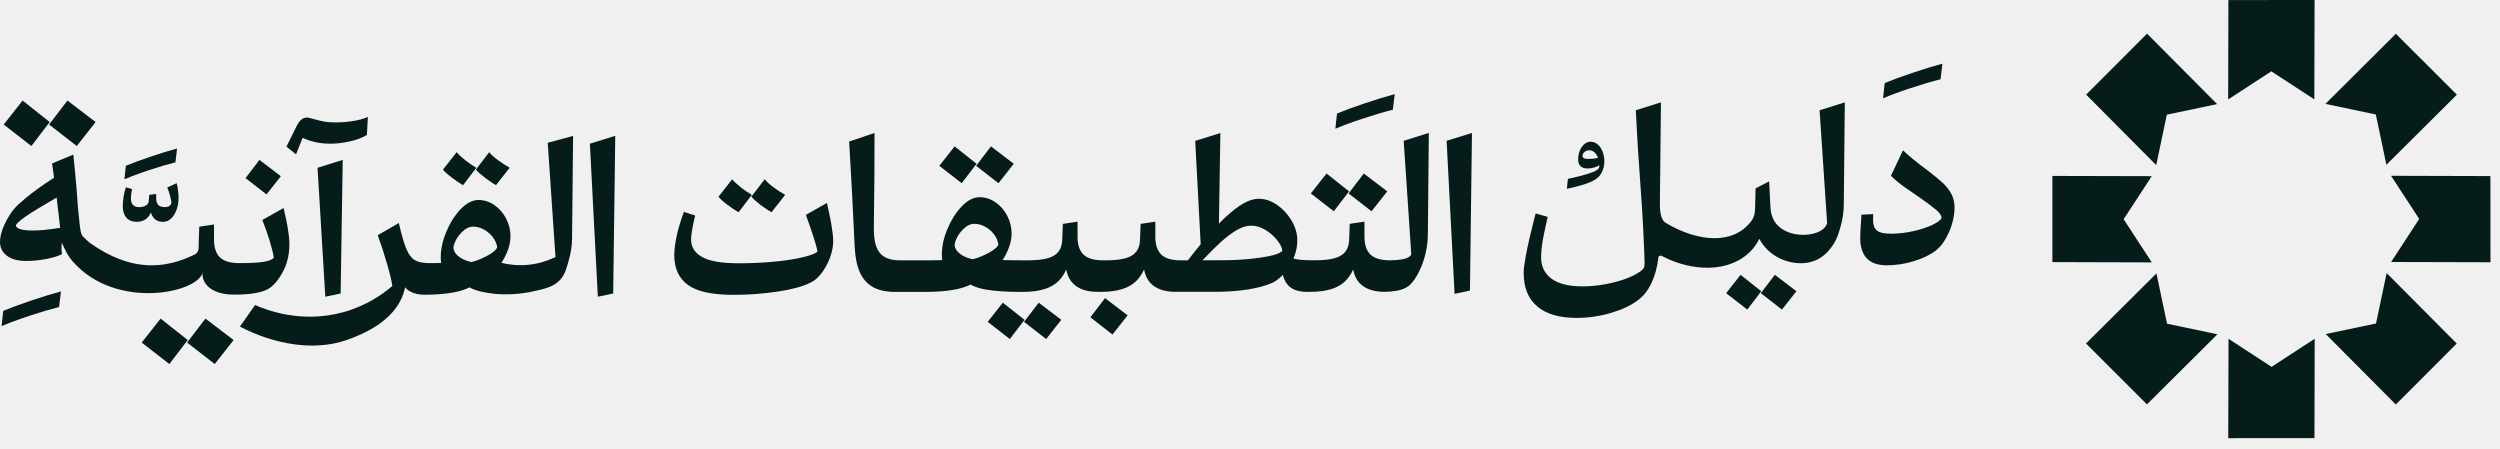
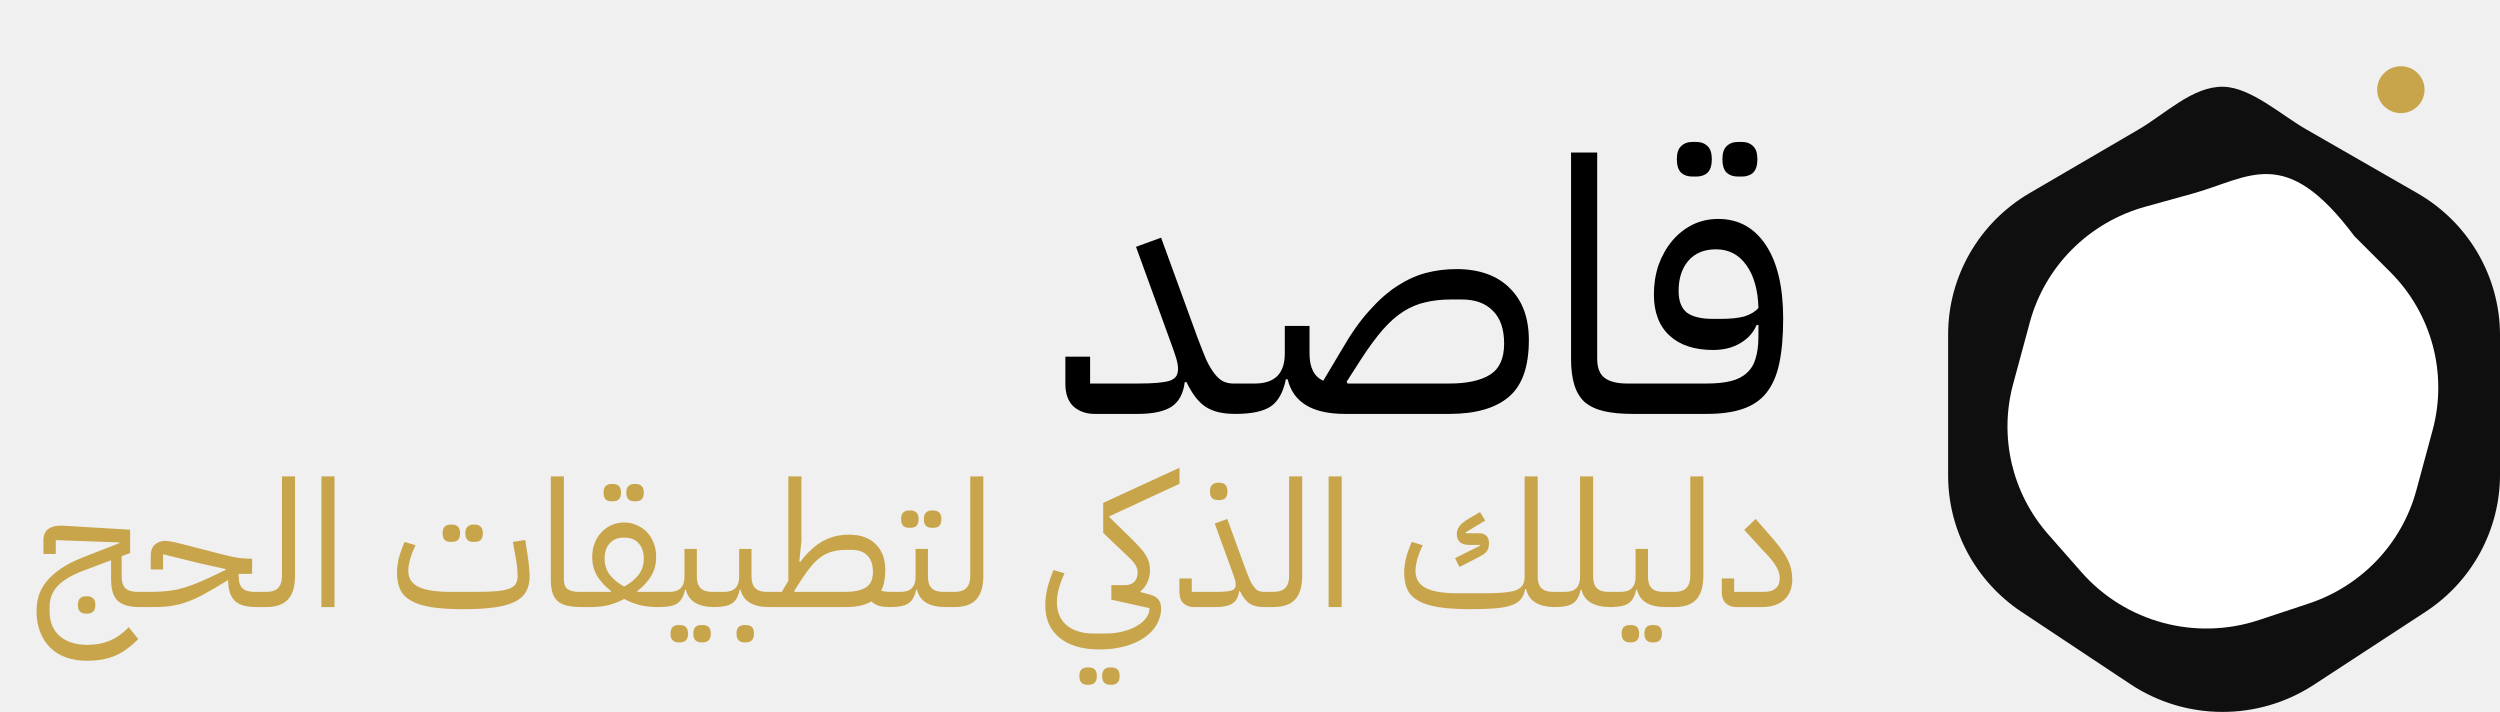
- <svg xmlns="http://www.w3.org/2000/svg" width="234" height="42" viewBox="0 0 234 42" fill="none">
-   <path d="M216.633 41.008L208.563 41.013L208.591 31.712L212.617 34.338L216.656 31.706L216.633 41.008Z" fill="#061C1A" />
-   <path d="M229.949 32.155L224.248 37.862L217.688 31.266L222.395 30.279L223.39 25.559L229.949 32.155Z" fill="#061C1A" />
-   <path d="M202.835 30.297L207.552 31.288L200.954 37.848L195.248 32.151L201.845 25.592L202.835 30.297Z" fill="#061C1A" />
-   <path d="M17.568 31.828L15.85 34.074L13.265 32.063L15.034 29.82L17.568 31.828Z" fill="#061C1A" />
-   <path d="M21.867 31.828L20.098 34.074L17.513 32.063L19.227 29.82L21.867 31.828Z" fill="#061C1A" />
-   <path fill-rule="evenodd" clip-rule="evenodd" d="M53.545 22.345C53.534 22.999 53.434 23.661 53.248 24.323C53.036 25.079 52.904 25.608 52.52 26.085C51.906 26.848 51.032 27.032 49.57 27.343C49.566 27.344 48.101 27.654 46.397 27.514C45.907 27.47 45.57 27.397 45.395 27.368C44.795 27.263 44.313 27.105 43.947 26.898C43.556 27.097 43.084 27.249 42.532 27.357C41.761 27.509 40.832 27.586 39.746 27.586C39.238 27.586 38.803 27.495 38.444 27.311C38.225 27.195 38.046 27.058 37.914 26.888C37.889 27.029 37.841 27.242 37.757 27.488C36.865 30.139 33.831 31.303 32.767 31.712C28.112 33.495 23.279 31.003 22.456 30.565C22.928 29.893 23.403 29.223 23.875 28.551C24.917 29.01 28.2 30.298 32.108 29.227C34.306 28.627 35.849 27.514 36.719 26.769C36.678 26.389 36.525 25.734 36.258 24.797C35.991 23.864 35.691 22.934 35.358 22.012L37.329 20.877C37.585 21.987 37.823 22.801 38.039 23.311C38.255 23.82 38.518 24.168 38.832 24.352C39.143 24.537 39.6 24.627 40.199 24.627C40.598 24.627 40.964 24.624 41.293 24.609C41.267 24.447 41.253 24.276 41.253 24.099C41.253 23.328 41.428 22.521 41.779 21.683C42.13 20.844 42.58 20.139 43.121 19.571C43.662 19.003 44.243 18.718 44.777 18.718C45.311 18.718 45.808 18.877 46.269 19.191C46.729 19.506 47.095 19.926 47.369 20.45C47.643 20.974 47.782 21.535 47.782 22.128C47.782 22.609 47.669 23.119 47.438 23.661C47.3 23.987 47.131 24.298 46.938 24.602C47.501 24.743 48.371 24.887 49.424 24.786C50.422 24.691 51.221 24.408 51.766 24.162L51.994 24.07C51.749 20.501 51.508 16.934 51.267 13.364C52.056 13.151 52.85 12.934 53.64 12.721C53.607 15.929 53.578 19.137 53.545 22.345ZM44.276 21.213C43.995 21.213 43.72 21.318 43.453 21.527C43.253 21.685 43.076 21.87 42.921 22.083L42.773 22.298C42.587 22.609 42.474 22.902 42.438 23.181C42.463 23.557 42.705 23.886 43.165 24.164C43.446 24.334 43.772 24.453 44.141 24.525C44.407 24.457 44.664 24.373 44.909 24.269C45.344 24.088 45.71 23.896 46.002 23.701C46.298 23.506 46.477 23.322 46.539 23.145C46.499 22.844 46.375 22.537 46.155 22.236C45.936 21.936 45.658 21.687 45.322 21.499C44.982 21.307 44.635 21.213 44.276 21.213Z" fill="#061C1A" />
-   <path d="M95.894 29.936L94.519 31.734L92.45 30.124L93.865 28.331L95.894 29.936Z" fill="#061C1A" />
-   <path d="M99.335 29.936L97.92 31.734L95.851 30.124L97.222 28.331L99.335 29.936Z" fill="#061C1A" />
-   <path d="M105.543 29.514L104.128 31.311L102.059 29.701L103.43 27.904L105.543 29.514Z" fill="#061C1A" />
-   <path d="M5.531 28.735C4.727 28.938 3.798 29.213 2.745 29.561L1.991 29.819C1.271 30.069 0.657 30.302 0.149 30.519L0.303 29.098C0.968 28.819 1.832 28.5 2.899 28.139C3.967 27.781 4.899 27.492 5.703 27.278L5.531 28.735Z" fill="#061C1A" />
-   <path d="M172.579 19.206C172.568 19.86 172.469 20.522 172.282 21.184C172.114 21.78 171.968 22.338 171.555 22.945C171.375 23.209 170.948 23.839 170.195 24.244C168.861 24.96 167.189 24.619 166.089 23.903C165.332 23.408 164.897 22.772 164.663 22.352C164.473 22.772 164.224 23.119 163.95 23.415C161.925 25.603 158.324 25.423 155.574 23.973H155.57C155.431 23.868 155.226 23.951 155.219 24.124V24.157C155.116 25.025 154.904 25.799 154.579 26.486C154.254 27.177 153.837 27.708 153.325 28.088C152.7 28.569 151.859 28.968 150.806 29.282C149.753 29.597 148.675 29.756 147.578 29.756C145.944 29.756 144.707 29.394 143.87 28.667C143.033 27.94 142.616 26.927 142.616 25.531C142.616 24.138 143.734 19.992 143.738 19.976L144.865 20.302C144.86 20.323 144.509 21.857 144.411 22.446C144.301 23.093 144.247 23.636 144.247 24.077C144.247 24.934 144.572 25.604 145.223 26.085C145.873 26.566 146.843 26.805 148.134 26.805C148.836 26.805 149.574 26.732 150.346 26.587C151.117 26.442 151.815 26.243 152.433 25.99C153.05 25.737 153.501 25.474 153.782 25.195C153.844 25.13 153.888 25.047 153.906 24.939C153.925 24.83 153.936 24.707 153.936 24.569C153.859 22.208 153.731 19.831 153.552 17.444C153.373 15.054 153.226 12.681 153.109 10.319L155.464 9.581L155.369 18.731C155.344 19.73 155.42 20.566 155.914 20.862C158.963 22.689 162.279 22.92 163.936 20.674C164.148 20.388 164.257 20.034 164.271 19.604L164.323 17.629L165.592 16.977L165.709 19.281C165.724 20.221 166.096 20.753 166.271 20.967C167.445 22.381 170.26 22.197 170.9 21.151C170.97 21.039 171.003 20.938 171.018 20.873L170.312 10.319H170.319L172.674 9.581L172.579 19.206Z" fill="#061C1A" />
-   <path d="M164.854 27.26L163.545 28.977L161.567 27.44L162.917 25.723L164.854 27.26Z" fill="#061C1A" />
-   <path d="M168.145 27.26L166.791 28.977L164.813 27.44L166.126 25.723L168.145 27.26Z" fill="#061C1A" />
-   <path d="M31.885 27.47L30.448 27.773L29.721 15.704L32.079 14.967L31.885 27.47Z" fill="#061C1A" />
-   <path d="M57.395 27.47L55.958 27.773L55.212 13.451L57.588 12.71L57.395 27.47Z" fill="#061C1A" />
-   <path d="M77.397 18.996C77.562 19.665 77.7 20.338 77.817 21.014C77.931 21.69 77.989 22.211 77.989 22.576C77.989 23.043 77.891 23.549 77.693 24.092C77.496 24.634 77.232 25.123 76.899 25.561C76.567 25.998 76.216 26.298 75.847 26.461C75.159 26.812 74.136 27.09 72.783 27.293C71.43 27.495 70.051 27.597 68.647 27.597C66.644 27.597 65.218 27.286 64.377 26.66C63.532 26.038 63.112 25.112 63.112 23.886C63.112 23.383 63.186 22.79 63.332 22.106C63.478 21.423 63.705 20.663 64.012 19.831L65.064 20.171C64.962 20.59 64.875 21.007 64.798 21.423C64.721 21.842 64.685 22.175 64.685 22.428C64.685 23.122 65.028 23.665 65.719 24.056C66.406 24.446 67.544 24.642 69.127 24.642C70.311 24.642 71.433 24.59 72.486 24.489C73.539 24.388 74.421 24.251 75.13 24.081C75.839 23.911 76.3 23.738 76.519 23.561C76.479 23.297 76.351 22.826 76.136 22.149C75.916 21.473 75.683 20.797 75.427 20.113L77.397 18.996Z" fill="#061C1A" />
-   <path fill-rule="evenodd" clip-rule="evenodd" d="M6.862 14.468C6.965 15.426 7.068 16.5 7.17 17.686C7.21 18.279 7.242 18.775 7.275 19.173C7.308 19.571 7.356 20.07 7.422 20.663C7.521 21.567 7.547 21.813 7.729 22.102C7.945 22.316 8.168 22.526 8.402 22.729C12.259 25.466 15.415 25.209 18.259 23.803C18.665 23.6 18.592 23.032 18.596 22.731L18.654 21.217L20.032 21.011V22.41C20.032 23.18 20.219 23.741 20.596 24.096C20.972 24.45 21.568 24.627 22.387 24.627C23.472 24.627 24.258 24.584 24.752 24.493C25.242 24.403 25.532 24.276 25.623 24.113C25.583 23.784 25.465 23.289 25.268 22.627C25.07 21.962 24.83 21.285 24.552 20.591L26.544 19.474C26.628 19.814 26.705 20.153 26.774 20.493C26.818 20.71 26.859 20.918 26.892 21.095L26.957 21.502C27.056 22.12 27.246 23.3 26.833 24.602C26.584 25.383 26.207 25.904 26.058 26.117C25.736 26.573 25.399 26.895 25.041 27.083C24.672 27.26 24.225 27.387 23.71 27.463C23.191 27.539 22.595 27.578 21.919 27.578C19.4 27.578 18.833 26.178 18.972 25.48C18.588 27.412 10.844 29.086 6.818 24.482C6.259 23.846 5.996 23.166 5.791 22.718C5.74 23.09 5.744 23.448 5.806 23.784C5.473 23.961 4.983 24.114 4.34 24.24C3.693 24.367 3.071 24.428 2.472 24.428C1.682 24.428 1.071 24.266 0.644 23.936C0.216 23.608 6.60287e-05 23.184 0 22.667C0 22.276 0.088 21.853 0.26 21.398C0.435 20.942 0.661 20.497 0.95 20.052C1.239 19.61 1.58 19.231 1.975 18.916C2.552 18.388 3.323 17.795 4.292 17.137C4.574 16.956 4.827 16.789 5.061 16.634C4.998 16.171 4.936 15.723 4.87 15.3L6.862 14.468ZM5.302 18.489C3.938 19.278 2.972 19.868 2.413 20.255C1.821 20.667 1.51 20.953 1.484 21.119C1.521 21.271 1.672 21.383 1.935 21.459C2.198 21.538 2.578 21.574 3.075 21.574C3.39 21.574 3.728 21.558 4.087 21.525L4.453 21.484C4.874 21.437 5.265 21.383 5.631 21.321C5.627 21.264 5.62 21.206 5.612 21.151C5.568 20.735 5.506 20.222 5.43 19.6C5.386 19.22 5.346 18.851 5.302 18.489Z" fill="#061C1A" />
-   <path d="M137.586 27.198L136.149 27.502L135.403 13.18L137.776 12.442L137.586 27.198Z" fill="#061C1A" />
-   <path fill-rule="evenodd" clip-rule="evenodd" d="M133.645 22.066C133.634 22.721 133.535 23.383 133.349 24.045C133.162 24.706 132.921 25.292 132.621 25.806C132.321 26.319 132.017 26.67 131.71 26.858C131.454 27.025 131.136 27.14 130.753 27.209C130.373 27.278 129.988 27.314 129.604 27.314C128.723 27.314 128.028 27.119 127.517 26.729C127.067 26.385 126.782 25.882 126.657 25.221C126.471 25.64 126.233 25.998 125.948 26.283C125.601 26.63 125.155 26.892 124.606 27.061C124.054 27.232 123.396 27.318 122.632 27.318H122.325C121.901 27.318 121.532 27.256 121.214 27.137C120.892 27.014 120.632 26.815 120.428 26.529C120.278 26.323 120.16 26.056 120.072 25.73C119.765 26.052 119.444 26.299 119.107 26.465C118.482 26.74 117.707 26.953 116.782 27.098C115.857 27.242 114.841 27.314 113.729 27.314H110.033C109.152 27.314 108.457 27.119 107.945 26.729C107.496 26.385 107.207 25.882 107.086 25.221C106.896 25.64 106.658 25.998 106.373 26.283C106.026 26.63 105.58 26.892 105.031 27.061C104.479 27.232 103.824 27.318 103.057 27.318H102.75C101.869 27.318 101.174 27.123 100.662 26.732C100.212 26.389 99.923 25.886 99.803 25.224C99.616 25.643 99.379 26.001 99.094 26.287C98.746 26.634 98.3 26.895 97.752 27.064C97.2 27.234 96.545 27.321 95.777 27.321H95.47C94.179 27.321 93.119 27.249 92.289 27.105C91.69 27 91.207 26.841 90.842 26.635C90.447 26.834 89.979 26.985 89.427 27.094C88.655 27.246 87.727 27.321 86.641 27.321H83.767C82.937 27.321 82.257 27.173 81.72 26.877C81.186 26.58 80.776 26.124 80.494 25.513C80.213 24.898 80.048 24.095 79.997 23.098C79.844 19.698 79.672 16.417 79.481 13.245L81.855 12.449C81.855 14.243 81.851 15.625 81.844 16.598C81.836 17.571 81.822 18.985 81.796 20.841V21.523C81.796 22.507 81.983 23.227 82.359 23.683C82.736 24.138 83.357 24.366 84.228 24.366H87.102C87.5 24.366 87.865 24.36 88.194 24.349C88.169 24.186 88.154 24.016 88.154 23.839C88.154 23.069 88.33 22.262 88.681 21.423C89.032 20.584 89.481 19.878 90.022 19.311C90.564 18.743 91.141 18.457 91.679 18.457C92.216 18.457 92.713 18.616 93.174 18.931C93.631 19.245 94 19.665 94.274 20.189C94.549 20.714 94.687 21.274 94.688 21.867C94.688 22.348 94.574 22.859 94.344 23.401C94.209 23.727 94.04 24.038 93.847 24.342C94.435 24.36 95.13 24.366 95.935 24.366H96.241C97.009 24.366 97.62 24.302 98.081 24.168C98.541 24.034 98.874 23.828 99.086 23.542C99.298 23.256 99.408 22.902 99.423 22.472L99.481 20.956L100.859 20.746V22.149C100.859 22.92 101.046 23.48 101.423 23.835C101.799 24.189 102.399 24.366 103.214 24.366H103.521C104.289 24.366 104.9 24.302 105.36 24.168C105.821 24.034 106.153 23.828 106.365 23.542C106.577 23.256 106.691 22.902 106.702 22.472L106.761 20.956L108.139 20.746V22.149C108.139 22.92 108.326 23.48 108.702 23.835C109.079 24.189 109.674 24.366 110.493 24.366H111.188C111.609 23.82 112.007 23.318 112.384 22.858L111.872 13.188L114.227 12.449L114.091 20.931C114.807 20.197 115.466 19.633 116.059 19.242C116.702 18.819 117.291 18.605 117.828 18.605C118.406 18.605 118.969 18.793 119.524 19.173C120.076 19.553 120.533 20.045 120.892 20.652C121.25 21.256 121.429 21.875 121.429 22.508C121.429 23.014 121.327 23.535 121.122 24.07C121.104 24.117 121.082 24.161 121.063 24.208C121.21 24.244 121.374 24.273 121.564 24.298C121.919 24.341 122.328 24.363 122.789 24.363H123.097C123.864 24.363 124.475 24.298 124.936 24.164C125.396 24.03 125.729 23.824 125.941 23.538C126.153 23.253 126.263 22.898 126.277 22.468L126.336 20.952L127.714 20.743V22.145C127.714 22.916 127.905 23.477 128.281 23.831C128.658 24.185 129.257 24.363 130.072 24.363C130.632 24.363 131.093 24.316 131.451 24.23C131.809 24.139 132.025 23.994 132.102 23.792L132.095 23.788L131.385 13.18L133.739 12.442L133.645 22.066ZM117.122 21.122C116.702 21.122 116.263 21.25 115.803 21.51C115.346 21.767 114.837 22.146 114.281 22.645C113.788 23.09 113.213 23.662 112.562 24.359H114.252C115.287 24.359 116.23 24.312 117.078 24.226C117.714 24.158 118.258 24.079 118.708 23.988L119.118 23.896C119.637 23.763 119.942 23.614 120.029 23.451C119.993 23.162 119.824 22.833 119.531 22.468C119.239 22.103 118.877 21.784 118.442 21.52C118.011 21.256 117.568 21.122 117.122 21.122ZM91.192 20.949C90.911 20.949 90.637 21.05 90.37 21.26C90.17 21.417 89.992 21.603 89.837 21.815L89.686 22.037C89.5 22.348 89.386 22.642 89.35 22.92C89.375 23.296 89.617 23.625 90.077 23.903C90.359 24.073 90.684 24.193 91.054 24.266C91.32 24.197 91.576 24.114 91.821 24.009C92.256 23.828 92.622 23.636 92.914 23.44C93.21 23.245 93.39 23.061 93.452 22.884C93.412 22.58 93.284 22.276 93.068 21.973C92.849 21.669 92.571 21.422 92.234 21.234C91.898 21.043 91.551 20.949 91.192 20.949Z" fill="#061C1A" />
-   <path d="M178.119 14.07C178.646 14.576 179.384 15.18 180.342 15.889C181.018 16.406 181.523 16.823 181.855 17.13C182.184 17.441 182.452 17.781 182.649 18.153C182.847 18.526 182.945 18.956 182.945 19.434C182.945 19.911 182.868 20.414 182.715 20.939C182.6 21.332 182.449 21.704 182.266 22.059L182.079 22.41C181.805 22.862 181.501 23.217 181.168 23.47C180.631 23.871 179.947 24.2 179.109 24.453C178.272 24.706 177.439 24.833 176.609 24.833C175.779 24.833 175.157 24.62 174.74 24.189C174.327 23.759 174.119 23.126 174.119 22.294C174.119 21.979 174.13 21.654 174.155 21.317C174.181 20.981 174.207 20.576 174.232 20.096L175.325 20.037V20.663C175.325 21.079 175.446 21.387 175.688 21.582C175.929 21.777 176.364 21.875 176.989 21.875C177.68 21.875 178.375 21.795 179.077 21.636C179.779 21.48 180.375 21.285 180.868 21.05C181.358 20.815 181.65 20.598 181.738 20.395C181.713 20.168 181.548 19.921 181.241 19.657C180.934 19.393 180.429 19.014 179.728 18.523C179.216 18.179 178.733 17.846 178.272 17.517C177.812 17.191 177.384 16.837 176.989 16.457L178.119 14.07Z" fill="#061C1A" />
-   <path d="M201.403 16.49L198.772 20.52L201.408 24.56L192.104 24.532L192.102 16.467L201.403 16.49Z" fill="#061C1A" />
-   <path d="M233.104 16.481L233.109 24.547L223.809 24.523L226.438 20.493L223.803 16.454L233.104 16.481Z" fill="#061C1A" />
-   <path d="M16.537 17.145C16.592 17.347 16.636 17.571 16.665 17.816L16.701 18.178C16.709 18.293 16.712 18.404 16.712 18.511C16.712 18.927 16.646 19.307 16.519 19.654C16.387 20.001 16.215 20.273 15.999 20.472C15.783 20.667 15.535 20.765 15.25 20.765C14.965 20.765 14.712 20.688 14.525 20.536C14.339 20.384 14.204 20.167 14.127 19.889C14.003 20.182 13.827 20.399 13.601 20.544C13.374 20.689 13.114 20.761 12.818 20.761C12.376 20.761 12.044 20.63 11.824 20.366C11.605 20.102 11.491 19.748 11.491 19.3C11.491 19.032 11.517 18.732 11.568 18.406C11.62 18.081 11.689 17.788 11.78 17.531L12.357 17.701C12.288 18.027 12.255 18.323 12.255 18.595C12.255 18.866 12.325 19.061 12.46 19.191C12.595 19.322 12.782 19.387 13.02 19.387C13.279 19.387 13.491 19.34 13.648 19.242C13.806 19.148 13.897 19.021 13.919 18.862L13.97 18.24L14.617 18.156V18.525C14.617 18.84 14.687 19.061 14.822 19.191C14.957 19.321 15.162 19.387 15.433 19.387C15.59 19.387 15.725 19.354 15.831 19.292C15.937 19.23 16.01 19.126 16.043 18.981C16.032 18.815 15.988 18.59 15.915 18.315C15.842 18.041 15.755 17.784 15.652 17.549L16.537 17.145Z" fill="#061C1A" />
-   <path d="M68.531 16.782C68.721 17.01 68.992 17.26 69.336 17.531C69.68 17.802 70.026 18.038 70.37 18.24L69.127 19.871C68.769 19.658 68.414 19.415 68.064 19.151C67.709 18.887 67.438 18.641 67.248 18.413L68.531 16.782Z" fill="#061C1A" />
-   <path d="M71.576 16.778C71.755 17.006 72.03 17.256 72.399 17.527C72.772 17.802 73.134 18.038 73.492 18.24L72.209 19.867C71.94 19.707 71.674 19.531 71.409 19.342L71.145 19.145C70.795 18.881 70.52 18.634 70.33 18.406L71.576 16.778Z" fill="#061C1A" />
-   <path d="M126.271 17.911L124.844 19.777L122.694 18.106L124.164 16.24L126.271 17.911Z" fill="#061C1A" />
-   <path d="M129.847 17.911L128.376 19.777L126.227 18.106L127.652 16.24L129.847 17.911Z" fill="#061C1A" />
-   <path d="M26.287 16.493L24.945 18.196L22.982 16.67L24.284 14.967L26.287 16.493Z" fill="#061C1A" />
-   <path fill-rule="evenodd" clip-rule="evenodd" d="M148.877 13.264C149.122 13.264 149.344 13.346 149.538 13.509L149.68 13.65C149.81 13.795 149.917 13.973 149.999 14.182C150.109 14.464 150.167 14.772 150.167 15.104C150.167 15.437 150.094 15.784 149.951 16.088C149.805 16.392 149.593 16.63 149.315 16.804C148.829 17.115 147.944 17.404 146.657 17.672L146.756 16.742C147.512 16.579 148.101 16.432 148.521 16.302C148.942 16.172 149.238 16.055 149.406 15.954C149.574 15.853 149.673 15.741 149.695 15.618C149.695 15.564 149.691 15.511 149.688 15.46C149.566 15.553 149.407 15.627 149.209 15.683C149.004 15.74 148.788 15.77 148.565 15.77C148.302 15.77 148.094 15.698 147.94 15.557C147.787 15.416 147.714 15.202 147.714 14.927C147.714 14.652 147.765 14.37 147.867 14.113C147.97 13.857 148.113 13.651 148.288 13.495C148.464 13.34 148.661 13.264 148.877 13.264ZM148.734 14.062C148.61 14.062 148.5 14.095 148.405 14.153C148.31 14.215 148.24 14.283 148.192 14.359C148.149 14.435 148.123 14.511 148.123 14.583C148.123 14.681 148.167 14.753 148.251 14.804C148.339 14.854 148.481 14.876 148.679 14.876C149.015 14.876 149.313 14.843 149.57 14.78C149.531 14.664 149.483 14.559 149.425 14.468C149.253 14.2 149.019 14.063 148.734 14.062Z" fill="#061C1A" />
-   <path d="M42.744 14.247C42.934 14.475 43.205 14.725 43.549 14.996C43.892 15.267 44.24 15.502 44.583 15.704L43.34 17.336C42.982 17.123 42.627 16.88 42.276 16.616C41.925 16.352 41.651 16.106 41.461 15.878L42.744 14.247Z" fill="#061C1A" />
-   <path d="M45.79 14.243C45.969 14.471 46.243 14.721 46.612 14.992C46.985 15.263 47.348 15.499 47.706 15.701L46.423 17.332C46.154 17.172 45.887 16.996 45.622 16.807L45.362 16.608C45.011 16.345 44.737 16.099 44.547 15.871L45.79 14.243Z" fill="#061C1A" />
-   <path d="M91.404 15.328L90.015 17.148L87.92 15.521L89.353 13.701L91.404 15.328Z" fill="#061C1A" />
-   <path d="M94.889 15.328L93.459 17.148L91.364 15.521L92.753 13.701L94.889 15.328Z" fill="#061C1A" />
-   <path d="M16.42 15.194C15.707 15.375 14.88 15.617 13.944 15.925L13.277 16.155C12.639 16.377 12.094 16.586 11.645 16.778L11.78 15.517C12.369 15.271 13.136 14.989 14.083 14.667C15.03 14.349 15.86 14.091 16.573 13.899L16.42 15.194Z" fill="#061C1A" />
-   <path d="M207.523 9.744L202.814 10.734L201.822 15.455L195.263 8.858L200.964 3.151L207.523 9.744Z" fill="#061C1A" />
-   <path d="M229.964 8.862L223.367 15.422L222.377 10.717L217.66 9.725L224.253 3.162L229.964 8.862Z" fill="#061C1A" />
-   <path d="M34.339 12.634C33.889 12.901 33.351 13.104 32.719 13.241C32.086 13.382 31.491 13.451 30.928 13.451C30.536 13.451 30.166 13.423 29.82 13.366L29.483 13.296C29.041 13.195 28.657 13.061 28.324 12.898L27.71 14.449L26.811 13.729L27.673 11.986C27.841 11.636 28.002 11.382 28.163 11.23C28.324 11.079 28.514 11.003 28.73 11.003C28.817 11.003 28.917 11.017 29.026 11.05C29.132 11.082 29.238 11.111 29.341 11.137C29.659 11.227 29.97 11.303 30.27 11.364C30.569 11.426 30.968 11.459 31.465 11.459C31.94 11.459 32.448 11.419 32.989 11.336C33.53 11.256 34.013 11.126 34.434 10.948L34.339 12.634Z" fill="#061C1A" />
-   <path d="M4.65 11.423L2.936 13.668L0.347 11.657L2.116 9.411L4.65 11.423Z" fill="#061C1A" />
-   <path d="M8.949 11.423L7.184 13.668L4.595 11.657L6.313 9.411L8.949 11.423Z" fill="#061C1A" />
-   <path d="M130.372 10.269C129.568 10.471 128.639 10.746 127.586 11.093L126.832 11.345C126.112 11.595 125.498 11.828 124.99 12.048L125.144 10.627C125.809 10.348 126.673 10.03 127.74 9.672C128.808 9.314 129.74 9.025 130.544 8.812L130.372 10.269Z" fill="#061C1A" />
-   <path d="M216.621 9.302L212.595 6.675L208.556 9.308L208.579 0.006L216.645 0L216.621 9.302Z" fill="#061C1A" />
-   <path d="M181.636 7.419C180.831 7.621 179.903 7.896 178.85 8.243L178.095 8.495C177.375 8.745 176.761 8.979 176.254 9.198L176.407 7.776C177.073 7.498 177.936 7.18 179.003 6.822C180.071 6.464 181.003 6.174 181.808 5.961L181.636 7.419Z" fill="#061C1A" />
+ <svg xmlns="http://www.w3.org/2000/svg" width="453" height="129" viewBox="0 0 453 129" fill="none">
+   <path d="M367.784 34.977L387.477 23.482C392.382 20.619 397.369 15.595 402.866 15.719C407.838 15.83 413.326 20.818 417.781 23.377L438.034 35.011C447.298 40.332 453 50.137 453 60.746V86.025C453 96.024 447.93 105.353 439.506 110.858L419.264 124.085C409.167 130.683 396.061 130.634 386.014 123.963L366.309 110.878C357.991 105.355 353 96.087 353 86.167V60.607C353 50.073 358.623 40.325 367.784 34.977Z" fill="#0F0F10" />
+   <path d="M388.724 37.457L397.221 35.104C407.703 32.202 414.048 25.963 426.616 42.798L433.102 49.272C440.631 56.787 443.56 67.7 440.794 77.927L437.843 88.839C435.237 98.476 427.928 106.176 418.379 109.346L409.343 112.346C397.832 116.167 385.131 112.745 377.159 103.675L371.138 96.826C364.577 89.361 362.193 79.152 364.779 69.59L367.803 58.408C370.55 48.252 378.503 40.288 388.724 37.457Z" fill="white" />
+   <path d="M439.327 16.25C439.327 18.597 437.407 20.499 435.038 20.499C432.669 20.499 430.748 18.597 430.748 16.25C430.748 13.903 432.669 12 435.038 12C437.407 12 439.327 13.903 439.327 16.25Z" fill="#C8A54B" />
+   <path d="M198.357 75C196.821 75 195.541 74.552 194.517 73.656C193.536 72.717 193.045 71.352 193.045 69.56V64.632H197.525V69.496H206.165C207.616 69.496 208.81 69.453 209.749 69.368C210.688 69.283 211.434 69.155 211.989 68.984C212.544 68.771 212.928 68.493 213.141 68.152C213.354 67.811 213.461 67.363 213.461 66.808C213.461 66.296 213.354 65.677 213.141 64.952C212.928 64.227 212.544 63.117 211.989 61.624L205.845 44.728L210.389 43.064L216.917 60.984C217.557 62.691 218.112 64.099 218.581 65.208C219.093 66.275 219.605 67.128 220.117 67.768C220.629 68.408 221.141 68.856 221.653 69.112C222.208 69.368 222.826 69.496 223.509 69.496H225.109V73.72L223.829 75C222.677 75 221.653 74.893 220.757 74.68C219.904 74.467 219.136 74.147 218.453 73.72C217.77 73.251 217.152 72.653 216.597 71.928C216.042 71.203 215.509 70.307 214.997 69.24H214.677C214.421 71.331 213.61 72.824 212.245 73.72C210.88 74.573 208.853 75 206.165 75H198.357ZM237.285 64.056C237.285 66.616 238.117 68.259 239.781 68.984L243.173 63.288C244.794 60.472 246.437 58.147 248.101 56.312C249.765 54.435 251.45 52.941 253.157 51.832C254.864 50.723 256.592 49.933 258.341 49.464C260.133 48.995 261.989 48.76 263.909 48.76C268.048 48.76 271.269 49.912 273.573 52.216C275.877 54.477 277.029 57.613 277.029 61.624C277.029 66.445 275.813 69.88 273.381 71.928C270.949 73.976 267.365 75 262.629 75H243.685C237.797 75 234.341 72.909 233.317 68.728H232.997C232.528 71.075 231.61 72.717 230.245 73.656C228.88 74.552 226.746 75 223.845 75V70.776L225.125 69.496H227.365C230.992 69.496 232.805 67.683 232.805 64.056V59.064H237.285V64.056ZM262.629 69.496C265.829 69.496 268.282 68.963 269.989 67.896C271.696 66.829 272.549 64.952 272.549 62.264C272.549 59.619 271.866 57.635 270.501 56.312C269.178 54.947 267.301 54.264 264.869 54.264H262.949C261.242 54.264 259.685 54.435 258.277 54.776C256.912 55.075 255.589 55.629 254.309 56.44C253.072 57.208 251.834 58.296 250.597 59.704C249.402 61.069 248.122 62.797 246.757 64.888L244.005 69.176L244.197 69.496H262.629ZM295.811 75C293.763 75 292.014 74.829 290.563 74.488C289.155 74.147 288.003 73.592 287.107 72.824C286.254 72.013 285.635 70.968 285.251 69.688C284.867 68.408 284.675 66.851 284.675 65.016V27.64H289.411V65.016C289.411 66.637 289.859 67.789 290.755 68.472C291.651 69.155 293.038 69.496 294.915 69.496H297.155V73.72L295.875 75H295.811ZM295.845 70.776L297.125 69.496H309.221C310.97 69.496 312.442 69.347 313.637 69.048C314.832 68.749 315.792 68.259 316.517 67.576C317.285 66.893 317.818 66.019 318.117 64.952C318.458 63.843 318.629 62.499 318.629 60.92V58.872H318.309C317.712 60.28 316.709 61.389 315.301 62.2C313.936 63.011 312.314 63.416 310.437 63.416C307.024 63.416 304.378 62.541 302.501 60.792C300.624 59.043 299.685 56.568 299.685 53.368C299.685 51.491 299.962 49.72 300.517 48.056C301.114 46.392 301.925 44.941 302.949 43.704C303.973 42.467 305.189 41.485 306.597 40.76C308.048 40.035 309.626 39.672 311.333 39.672C315.002 39.672 317.882 41.251 319.973 44.408C322.064 47.565 323.109 52.003 323.109 57.72C323.109 60.92 322.874 63.629 322.405 65.848C321.936 68.067 321.146 69.859 320.037 71.224C318.97 72.547 317.541 73.507 315.749 74.104C314 74.701 311.824 75 309.221 75H295.845V70.776ZM311.717 57.784C313.552 57.784 315.002 57.635 316.069 57.336C317.178 56.995 318.032 56.483 318.629 55.8C318.544 52.557 317.818 49.976 316.453 48.056C315.088 46.136 313.253 45.176 310.949 45.176C308.773 45.176 307.088 45.88 305.893 47.288C304.741 48.653 304.165 50.467 304.165 52.728C304.165 54.52 304.656 55.821 305.637 56.632C306.661 57.4 308.261 57.784 310.437 57.784H311.717ZM314.917 31.992C314.064 31.992 313.381 31.757 312.869 31.288C312.357 30.776 312.101 29.965 312.101 28.856C312.101 27.747 312.357 26.957 312.869 26.488C313.381 25.976 314.064 25.72 314.917 25.72H315.621C316.474 25.72 317.157 25.976 317.669 26.488C318.181 26.957 318.437 27.747 318.437 28.856C318.437 29.965 318.181 30.776 317.669 31.288C317.157 31.757 316.474 31.992 315.621 31.992H314.917ZM306.661 31.992C305.808 31.992 305.125 31.757 304.613 31.288C304.101 30.776 303.845 29.965 303.845 28.856C303.845 27.747 304.101 26.957 304.613 26.488C305.125 25.976 305.808 25.72 306.661 25.72H307.365C308.218 25.72 308.901 25.976 309.413 26.488C309.925 26.957 310.181 27.747 310.181 28.856C310.181 29.965 309.925 30.776 309.413 31.288C308.901 31.757 308.218 31.992 307.365 31.992H306.661Z" fill="black" />
+   <path d="M15.804 119.728C14.396 119.728 13.116 119.525 11.964 119.12C10.833 118.715 9.873 118.117 9.084 117.328C8.295 116.56 7.687 115.611 7.26 114.48C6.833 113.371 6.62 112.101 6.62 110.672C6.62 109.755 6.748 108.859 7.004 107.984C7.281 107.088 7.74 106.235 8.38 105.424C9.041 104.592 9.916 103.803 11.004 103.056C12.092 102.309 13.447 101.616 15.068 100.976L21.628 98.416V98.288L10.108 97.872V100.368H7.868V97.904C7.868 96.944 8.177 96.251 8.796 95.824C9.415 95.376 10.279 95.184 11.388 95.248L23.58 95.984V100.208L22.044 100.784V104.368C22.044 105.435 22.279 106.181 22.748 106.608C23.217 107.035 23.943 107.248 24.924 107.248H26.044V109.36L25.404 110C24.423 110 23.591 109.904 22.908 109.712C22.247 109.52 21.703 109.221 21.276 108.816C20.871 108.389 20.572 107.845 20.38 107.184C20.209 106.501 20.124 105.669 20.124 104.688V101.52L15.356 103.312C13.159 104.123 11.548 105.051 10.524 106.096C9.5 107.141 8.988 108.432 8.988 109.968V110.736C8.988 112.677 9.596 114.181 10.812 115.248C12.049 116.315 13.713 116.848 15.804 116.848C17.34 116.848 18.705 116.592 19.9 116.08C21.095 115.589 22.236 114.779 23.324 113.648L25.052 115.792C24.391 116.475 23.719 117.061 23.036 117.552C22.353 118.064 21.639 118.48 20.892 118.8C20.145 119.12 19.345 119.355 18.492 119.504C17.66 119.653 16.764 119.728 15.804 119.728ZM15.516 111.184C15.089 111.184 14.748 111.056 14.492 110.8C14.236 110.565 14.108 110.171 14.108 109.616C14.108 109.061 14.236 108.667 14.492 108.432C14.748 108.176 15.089 108.048 15.516 108.048H15.868C16.295 108.048 16.636 108.176 16.892 108.432C17.148 108.667 17.276 109.061 17.276 109.616C17.276 110.171 17.148 110.565 16.892 110.8C16.636 111.056 16.295 111.184 15.868 111.184H15.516ZM25.391 107.888L26.031 107.248H27.119C28.058 107.248 28.922 107.216 29.711 107.152C30.522 107.088 31.343 106.971 32.175 106.8C33.007 106.608 33.882 106.341 34.799 106C35.738 105.659 36.794 105.211 37.967 104.656L40.911 103.248V103.12L36.175 102.064L29.551 100.432V103.184H27.311V100.72C27.311 99.824 27.557 99.152 28.047 98.704C28.559 98.235 29.199 98 29.967 98C30.202 98 30.479 98.032 30.799 98.096C31.141 98.139 31.663 98.245 32.367 98.416L40.175 100.432C41.349 100.731 42.33 100.944 43.119 101.072C43.909 101.179 44.591 101.232 45.167 101.232H45.679V103.984H43.247V104.368C43.247 105.435 43.482 106.181 43.951 106.608C44.421 107.035 45.146 107.248 46.127 107.248H47.247V109.36L46.607 110C45.669 110 44.869 109.915 44.207 109.744C43.546 109.573 43.002 109.296 42.575 108.912C42.17 108.507 41.861 107.995 41.647 107.376C41.455 106.757 41.349 106 41.327 105.104L38.831 106.608C37.509 107.397 36.335 108.027 35.311 108.496C34.287 108.944 33.327 109.285 32.431 109.52C31.535 109.733 30.661 109.872 29.807 109.936C28.975 109.979 28.079 110 27.119 110H25.391V107.888ZM46.61 107.888L47.25 107.248H48.178C49.202 107.248 49.938 107.013 50.386 106.544C50.855 106.075 51.09 105.328 51.09 104.304V86.32H53.458V104.304C53.458 106.267 53.031 107.707 52.178 108.624C51.346 109.541 50.013 110 48.178 110H46.61V107.888ZM58.244 86.32H60.612V110H58.244V86.32ZM83.939 110.384C81.698 110.384 79.811 110.267 78.275 110.032C76.76 109.797 75.533 109.424 74.594 108.912C73.656 108.4 72.973 107.728 72.546 106.896C72.141 106.043 71.939 105.008 71.939 103.792C71.939 102.939 72.045 102.064 72.258 101.168C72.493 100.272 72.845 99.28 73.314 98.192L75.299 98.8C74.424 100.613 73.987 102.171 73.987 103.472C73.987 104.773 74.605 105.733 75.843 106.352C77.08 106.949 79.032 107.248 81.698 107.248H86.178C87.693 107.248 88.941 107.205 89.922 107.12C90.904 107.035 91.683 106.885 92.258 106.672C92.835 106.459 93.229 106.171 93.442 105.808C93.677 105.424 93.794 104.944 93.794 104.368C93.794 104.005 93.773 103.557 93.731 103.024C93.688 102.469 93.581 101.744 93.41 100.848L92.93 98.192L95.171 97.84L95.587 100.496C95.736 101.456 95.832 102.245 95.874 102.864C95.939 103.461 95.971 103.963 95.971 104.368C95.971 105.477 95.757 106.416 95.331 107.184C94.925 107.952 94.243 108.571 93.282 109.04C92.344 109.509 91.106 109.851 89.57 110.064C88.056 110.277 86.178 110.384 83.939 110.384ZM85.731 98.192C85.304 98.192 84.963 98.075 84.707 97.84C84.451 97.584 84.323 97.179 84.323 96.624C84.323 96.069 84.451 95.675 84.707 95.44C84.963 95.184 85.304 95.056 85.731 95.056H86.082C86.509 95.056 86.85 95.184 87.106 95.44C87.362 95.675 87.49 96.069 87.49 96.624C87.49 97.179 87.362 97.584 87.106 97.84C86.85 98.075 86.509 98.192 86.082 98.192H85.731ZM81.603 98.192C81.176 98.192 80.835 98.075 80.579 97.84C80.323 97.584 80.195 97.179 80.195 96.624C80.195 96.069 80.323 95.675 80.579 95.44C80.835 95.184 81.176 95.056 81.603 95.056H81.954C82.381 95.056 82.722 95.184 82.978 95.44C83.234 95.675 83.362 96.069 83.362 96.624C83.362 97.179 83.234 97.584 82.978 97.84C82.722 98.075 82.381 98.192 81.954 98.192H81.603ZM105.374 110C104.35 110 103.476 109.915 102.75 109.744C102.046 109.573 101.47 109.296 101.022 108.912C100.596 108.507 100.286 107.984 100.094 107.344C99.902 106.704 99.806 105.925 99.806 105.008V86.32H102.174V105.008C102.174 105.819 102.398 106.395 102.846 106.736C103.294 107.077 103.988 107.248 104.926 107.248H106.046V109.36L105.406 110H105.374ZM105.391 107.888L106.031 107.248H110.671L110.735 107.12C109.647 106.267 108.805 105.349 108.207 104.368C107.61 103.365 107.311 102.203 107.311 100.88C107.311 100.027 107.45 99.227 107.727 98.48C108.005 97.733 108.399 97.083 108.911 96.528C109.423 95.952 110.031 95.504 110.735 95.184C111.461 94.843 112.25 94.672 113.103 94.672C113.957 94.672 114.735 94.843 115.439 95.184C116.165 95.504 116.783 95.941 117.295 96.496C117.807 97.051 118.202 97.712 118.479 98.48C118.757 99.227 118.895 100.027 118.895 100.88C118.895 102.203 118.597 103.365 117.999 104.368C117.402 105.349 116.559 106.267 115.471 107.12L115.535 107.248H120.175V109.36L119.535 110H119.087C117.999 110 116.954 109.883 115.951 109.648C114.949 109.392 113.999 109.019 113.103 108.528C112.207 109.019 111.258 109.392 110.255 109.648C109.253 109.883 108.207 110 107.119 110H105.391V107.888ZM113.103 106.288C114.191 105.691 115.055 104.987 115.695 104.176C116.335 103.344 116.655 102.352 116.655 101.2C116.655 100.048 116.346 99.131 115.727 98.448C115.109 97.765 114.287 97.424 113.263 97.424H112.943C111.919 97.424 111.098 97.765 110.479 98.448C109.861 99.131 109.551 100.048 109.551 101.2C109.551 102.352 109.871 103.344 110.511 104.176C111.151 104.987 112.015 105.691 113.103 106.288ZM114.895 90.832C114.469 90.832 114.127 90.715 113.871 90.48C113.615 90.224 113.487 89.819 113.487 89.264C113.487 88.709 113.615 88.315 113.871 88.08C114.127 87.824 114.469 87.696 114.895 87.696H115.247C115.674 87.696 116.015 87.824 116.271 88.08C116.527 88.315 116.655 88.709 116.655 89.264C116.655 89.819 116.527 90.224 116.271 90.48C116.015 90.715 115.674 90.832 115.247 90.832H114.895ZM110.767 90.832C110.341 90.832 109.999 90.715 109.743 90.48C109.487 90.224 109.359 89.819 109.359 89.264C109.359 88.709 109.487 88.315 109.743 88.08C109.999 87.824 110.341 87.696 110.767 87.696H111.119C111.546 87.696 111.887 87.824 112.143 88.08C112.399 88.315 112.527 88.709 112.527 89.264C112.527 89.819 112.399 90.224 112.143 90.48C111.887 90.715 111.546 90.832 111.119 90.832H110.767ZM119.547 107.888L120.188 107.248H121.308C123.121 107.248 124.028 106.341 124.028 104.528V99.472H126.268V104.528C126.268 106.341 127.174 107.248 128.988 107.248H130.108V109.36L129.468 110C126.524 110 124.796 108.955 124.284 106.864H124.124C123.889 108.037 123.43 108.859 122.748 109.328C122.065 109.776 120.998 110 119.547 110V107.888ZM127.036 116.4C126.609 116.4 126.268 116.272 126.012 116.016C125.756 115.781 125.628 115.387 125.628 114.832C125.628 114.277 125.756 113.872 126.012 113.616C126.268 113.381 126.609 113.264 127.036 113.264H127.388C127.814 113.264 128.156 113.381 128.411 113.616C128.668 113.872 128.796 114.277 128.796 114.832C128.796 115.387 128.668 115.781 128.411 116.016C128.156 116.272 127.814 116.4 127.388 116.4H127.036ZM122.908 116.4C122.481 116.4 122.14 116.272 121.884 116.016C121.628 115.781 121.5 115.387 121.5 114.832C121.5 114.277 121.628 113.872 121.884 113.616C122.14 113.381 122.481 113.264 122.908 113.264H123.26C123.686 113.264 124.028 113.381 124.284 113.616C124.54 113.872 124.668 114.277 124.668 114.832C124.668 115.387 124.54 115.781 124.284 116.016C124.028 116.272 123.686 116.4 123.26 116.4H122.908ZM129.454 107.888L130.094 107.248H131.214C133.027 107.248 133.934 106.341 133.934 104.528V99.472H136.174V104.528C136.174 106.341 137.08 107.248 138.894 107.248H140.014V109.36L139.374 110C136.43 110 134.702 108.955 134.19 106.864H134.03C133.795 108.037 133.336 108.859 132.654 109.328C131.971 109.776 130.904 110 129.454 110V107.888ZM134.862 116.4C134.435 116.4 134.094 116.272 133.838 116.016C133.582 115.781 133.454 115.387 133.454 114.832C133.454 114.277 133.582 113.872 133.838 113.616C134.094 113.381 134.435 113.264 134.862 113.264H135.214C135.64 113.264 135.982 113.381 136.238 113.616C136.494 113.872 136.622 114.277 136.622 114.832C136.622 115.387 136.494 115.781 136.238 116.016C135.982 116.272 135.64 116.4 135.214 116.4H134.862ZM161.408 110C160.597 110 159.915 109.936 159.36 109.808C158.827 109.659 158.336 109.381 157.888 108.976C156.779 109.659 155.221 110 153.216 110H139.36V107.888L140 107.248H141.664L142.848 105.232V86.32H145.216V98.032L144.832 101.776L144.992 101.84C145.696 100.901 146.4 100.123 147.104 99.504C147.808 98.864 148.523 98.352 149.248 97.968C149.995 97.584 150.741 97.307 151.488 97.136C152.256 96.965 153.045 96.88 153.856 96.88C155.925 96.88 157.536 97.456 158.688 98.608C159.84 99.739 160.416 101.307 160.416 103.312C160.416 104.805 160.171 106.043 159.68 107.024C160.128 107.173 160.704 107.248 161.408 107.248H162.048V109.36L161.408 110ZM153.216 107.248C154.816 107.248 156.043 106.981 156.896 106.448C157.749 105.915 158.176 104.976 158.176 103.632C158.176 102.309 157.835 101.317 157.152 100.656C156.491 99.973 155.552 99.632 154.336 99.632H153.376C152.523 99.632 151.744 99.717 151.04 99.888C150.357 100.037 149.696 100.315 149.056 100.72C148.437 101.104 147.819 101.648 147.2 102.352C146.603 103.035 145.963 103.899 145.28 104.944L143.904 107.088L144 107.248H153.216ZM161.422 107.888L162.062 107.248H163.183C164.996 107.248 165.903 106.341 165.903 104.528V99.472H168.143V104.528C168.143 106.341 169.049 107.248 170.863 107.248H171.983V109.36L171.343 110C168.399 110 166.671 108.955 166.159 106.864H165.999C165.764 108.037 165.305 108.859 164.623 109.328C163.94 109.776 162.873 110 161.422 110V107.888ZM168.815 95.632C168.388 95.632 168.047 95.515 167.791 95.28C167.535 95.024 167.407 94.619 167.407 94.064C167.407 93.509 167.535 93.115 167.791 92.88C168.047 92.624 168.388 92.496 168.815 92.496H169.167C169.593 92.496 169.935 92.624 170.191 92.88C170.447 93.115 170.575 93.509 170.575 94.064C170.575 94.619 170.447 95.024 170.191 95.28C169.935 95.515 169.593 95.632 169.167 95.632H168.815ZM164.687 95.632C164.26 95.632 163.919 95.515 163.663 95.28C163.407 95.024 163.279 94.619 163.279 94.064C163.279 93.509 163.407 93.115 163.663 92.88C163.919 92.624 164.26 92.496 164.687 92.496H165.039C165.465 92.496 165.807 92.624 166.062 92.88C166.319 93.115 166.447 93.509 166.447 94.064C166.447 94.619 166.319 95.024 166.062 95.28C165.807 95.515 165.465 95.632 165.039 95.632H164.687ZM171.329 107.888L171.969 107.248H172.897C173.921 107.248 174.657 107.013 175.105 106.544C175.574 106.075 175.809 105.328 175.809 104.304V86.32H178.177V104.304C178.177 106.267 177.75 107.707 176.897 108.624C176.065 109.541 174.731 110 172.897 110H171.329V107.888ZM206.653 107.28L208.445 107.76C209.746 108.101 210.397 108.933 210.397 110.256C210.397 111.259 210.141 112.208 209.629 113.104C209.138 114 208.413 114.789 207.453 115.472C206.493 116.155 205.32 116.688 203.933 117.072C202.546 117.477 200.978 117.68 199.229 117.68C196.136 117.68 193.725 116.976 191.997 115.568C190.269 114.16 189.405 112.197 189.405 109.68C189.405 108.699 189.533 107.664 189.789 106.576C190.066 105.467 190.44 104.368 190.909 103.28L192.893 103.888C192.488 104.72 192.157 105.595 191.901 106.512C191.645 107.408 191.517 108.261 191.517 109.072C191.517 110.885 192.104 112.293 193.277 113.296C194.472 114.299 196.136 114.8 198.269 114.8H200.189C201.469 114.8 202.61 114.661 203.613 114.384C204.616 114.128 205.458 113.776 206.141 113.328C206.845 112.901 207.378 112.421 207.741 111.888C208.104 111.355 208.285 110.811 208.285 110.256V110.192L201.373 108.656V106.032H203.837C204.562 106.032 205.128 105.829 205.533 105.424C205.938 105.019 206.141 104.453 206.141 103.728C206.141 103.301 206.024 102.885 205.789 102.48C205.576 102.075 205.202 101.616 204.669 101.104L199.901 96.56V91.12L213.725 84.752V87.664L201.021 93.552V93.712L204.797 97.392C205.458 98.032 206.013 98.608 206.461 99.12C206.93 99.611 207.304 100.08 207.581 100.528C207.858 100.976 208.061 101.424 208.189 101.872C208.317 102.299 208.381 102.779 208.381 103.312C208.381 104.059 208.232 104.773 207.933 105.456C207.634 106.139 207.208 106.704 206.653 107.152V107.28ZM201.117 124.08C200.69 124.08 200.349 123.952 200.093 123.696C199.837 123.461 199.709 123.067 199.709 122.512C199.709 121.957 199.837 121.552 200.093 121.296C200.349 121.061 200.69 120.944 201.117 120.944H201.469C201.896 120.944 202.237 121.061 202.493 121.296C202.749 121.552 202.877 121.957 202.877 122.512C202.877 123.067 202.749 123.461 202.493 123.696C202.237 123.952 201.896 124.08 201.469 124.08H201.117ZM196.989 124.08C196.562 124.08 196.221 123.952 195.965 123.696C195.709 123.461 195.581 123.067 195.581 122.512C195.581 121.957 195.709 121.552 195.965 121.296C196.221 121.061 196.562 120.944 196.989 120.944H197.341C197.768 120.944 198.109 121.061 198.365 121.296C198.621 121.552 198.749 121.957 198.749 122.512C198.749 123.067 198.621 123.461 198.365 123.696C198.109 123.952 197.768 124.08 197.341 124.08H196.989ZM216.366 110C215.598 110 214.958 109.776 214.446 109.328C213.955 108.859 213.71 108.176 213.71 107.28V104.816H215.95V107.248H220.27C220.995 107.248 221.593 107.227 222.062 107.184C222.531 107.141 222.905 107.077 223.182 106.992C223.459 106.885 223.651 106.747 223.758 106.576C223.865 106.405 223.918 106.181 223.918 105.904C223.918 105.648 223.865 105.339 223.758 104.976C223.651 104.613 223.459 104.059 223.182 103.312L220.11 94.864L222.382 94.032L225.646 102.992C225.966 103.845 226.243 104.549 226.478 105.104C226.734 105.637 226.99 106.064 227.246 106.384C227.502 106.704 227.758 106.928 228.014 107.056C228.291 107.184 228.601 107.248 228.942 107.248H229.742V109.36L229.102 110C228.526 110 228.014 109.947 227.566 109.84C227.139 109.733 226.755 109.573 226.414 109.36C226.073 109.125 225.763 108.827 225.486 108.464C225.209 108.101 224.942 107.653 224.686 107.12H224.526C224.398 108.165 223.993 108.912 223.31 109.36C222.627 109.787 221.614 110 220.27 110H216.366ZM220.654 90.608C220.227 90.608 219.886 90.491 219.63 90.256C219.374 90 219.246 89.595 219.246 89.04C219.246 88.485 219.374 88.091 219.63 87.856C219.886 87.6 220.227 87.472 220.654 87.472H221.006C221.433 87.472 221.774 87.6 222.03 87.856C222.286 88.091 222.414 88.485 222.414 89.04C222.414 89.595 222.286 90 222.03 90.256C221.774 90.491 221.433 90.608 221.006 90.608H220.654ZM229.11 107.888L229.75 107.248H230.678C231.702 107.248 232.438 107.013 232.886 106.544C233.355 106.075 233.59 105.328 233.59 104.304V86.32H235.958V104.304C235.958 106.267 235.531 107.707 234.678 108.624C233.846 109.541 232.513 110 230.678 110H229.11V107.888ZM240.744 86.32H243.112V110H240.744V86.32ZM266.439 110.384C264.199 110.384 262.311 110.267 260.775 110.032C259.26 109.797 258.033 109.424 257.095 108.912C256.156 108.4 255.473 107.728 255.047 106.896C254.641 106.043 254.439 105.008 254.439 103.792C254.439 102.939 254.545 102.064 254.759 101.168C254.993 100.272 255.345 99.28 255.815 98.192L257.799 98.8C256.924 100.613 256.487 102.171 256.487 103.472C256.487 104.859 257.105 105.883 258.343 106.544C259.58 107.184 261.532 107.504 264.199 107.504H268.679C270.193 107.504 271.441 107.461 272.423 107.376C273.404 107.291 274.172 107.141 274.727 106.928C275.303 106.693 275.697 106.384 275.911 106C276.145 105.616 276.263 105.125 276.263 104.528V86.32H278.631V104.528C278.631 106.341 279.537 107.248 281.351 107.248H282.471V109.36L281.831 110C278.801 110 277.031 108.912 276.519 106.736H276.359C276.231 107.461 275.985 108.059 275.623 108.528C275.26 108.997 274.705 109.371 273.959 109.648C273.212 109.925 272.231 110.117 271.015 110.224C269.82 110.331 268.295 110.384 266.439 110.384ZM263.655 101.136L268.199 98.864L268.167 98.736H266.151C265.468 98.736 264.935 98.576 264.551 98.256C264.167 97.915 263.975 97.403 263.975 96.72C263.975 96.251 264.124 95.803 264.423 95.376C264.743 94.928 265.34 94.448 266.215 93.936L268.167 92.784L269.127 94.32L265.575 96.464L265.607 96.624H268.071C268.625 96.624 269.052 96.784 269.351 97.104C269.649 97.403 269.799 97.829 269.799 98.384C269.799 98.725 269.767 99.024 269.703 99.28C269.639 99.515 269.532 99.728 269.383 99.92C269.233 100.112 269.02 100.304 268.743 100.496C268.465 100.667 268.124 100.859 267.719 101.072L264.455 102.736L263.655 101.136ZM281.829 107.888L282.469 107.248H283.589C285.402 107.248 286.309 106.341 286.309 104.528V86.32H288.677V104.528C288.677 106.341 289.583 107.248 291.397 107.248H292.517V109.36L291.877 110C288.847 110 287.077 108.955 286.565 106.864H286.405C286.17 108.037 285.711 108.859 285.029 109.328C284.346 109.776 283.279 110 281.829 110V107.888ZM291.891 107.888L292.531 107.248H293.651C295.465 107.248 296.371 106.341 296.371 104.528V99.472H298.611V104.528C298.611 106.341 299.518 107.248 301.331 107.248H302.451V109.36L301.811 110C298.867 110 297.139 108.955 296.627 106.864H296.467C296.233 108.037 295.774 108.859 295.091 109.328C294.409 109.776 293.342 110 291.891 110V107.888ZM299.379 116.4C298.953 116.4 298.611 116.272 298.355 116.016C298.099 115.781 297.971 115.387 297.971 114.832C297.971 114.277 298.099 113.872 298.355 113.616C298.611 113.381 298.953 113.264 299.379 113.264H299.731C300.158 113.264 300.499 113.381 300.755 113.616C301.011 113.872 301.139 114.277 301.139 114.832C301.139 115.387 301.011 115.781 300.755 116.016C300.499 116.272 300.158 116.4 299.731 116.4H299.379ZM295.251 116.4C294.825 116.4 294.483 116.272 294.227 116.016C293.971 115.781 293.843 115.387 293.843 114.832C293.843 114.277 293.971 113.872 294.227 113.616C294.483 113.381 294.825 113.264 295.251 113.264H295.603C296.03 113.264 296.371 113.381 296.627 113.616C296.883 113.872 297.011 114.277 297.011 114.832C297.011 115.387 296.883 115.781 296.627 116.016C296.371 116.272 296.03 116.4 295.603 116.4H295.251ZM301.797 107.888L302.438 107.248H303.366C304.39 107.248 305.126 107.013 305.574 106.544C306.043 106.075 306.278 105.328 306.278 104.304V86.32H308.646V104.304C308.646 106.267 308.219 107.707 307.366 108.624C306.534 109.541 305.2 110 303.366 110H301.797V107.888ZM314.647 110C313.879 110 313.239 109.776 312.727 109.328C312.237 108.859 311.991 108.176 311.991 107.28V104.816H314.231V107.248H319.511C320.109 107.248 320.599 107.184 320.983 107.056C321.367 106.907 321.666 106.715 321.879 106.48C322.114 106.245 322.274 105.979 322.359 105.68C322.445 105.381 322.487 105.072 322.487 104.752C322.487 104.027 322.253 103.291 321.783 102.544C321.335 101.776 320.546 100.827 319.415 99.696L316.055 96.016L318.135 94.032L321.335 97.712C321.975 98.459 322.509 99.141 322.935 99.76C323.362 100.357 323.714 100.944 323.991 101.52C324.269 102.096 324.461 102.661 324.567 103.216C324.695 103.771 324.759 104.357 324.759 104.976C324.759 106.533 324.279 107.76 323.319 108.656C322.359 109.552 320.983 110 319.191 110H314.647Z" fill="#C8A54B" />
</svg>
